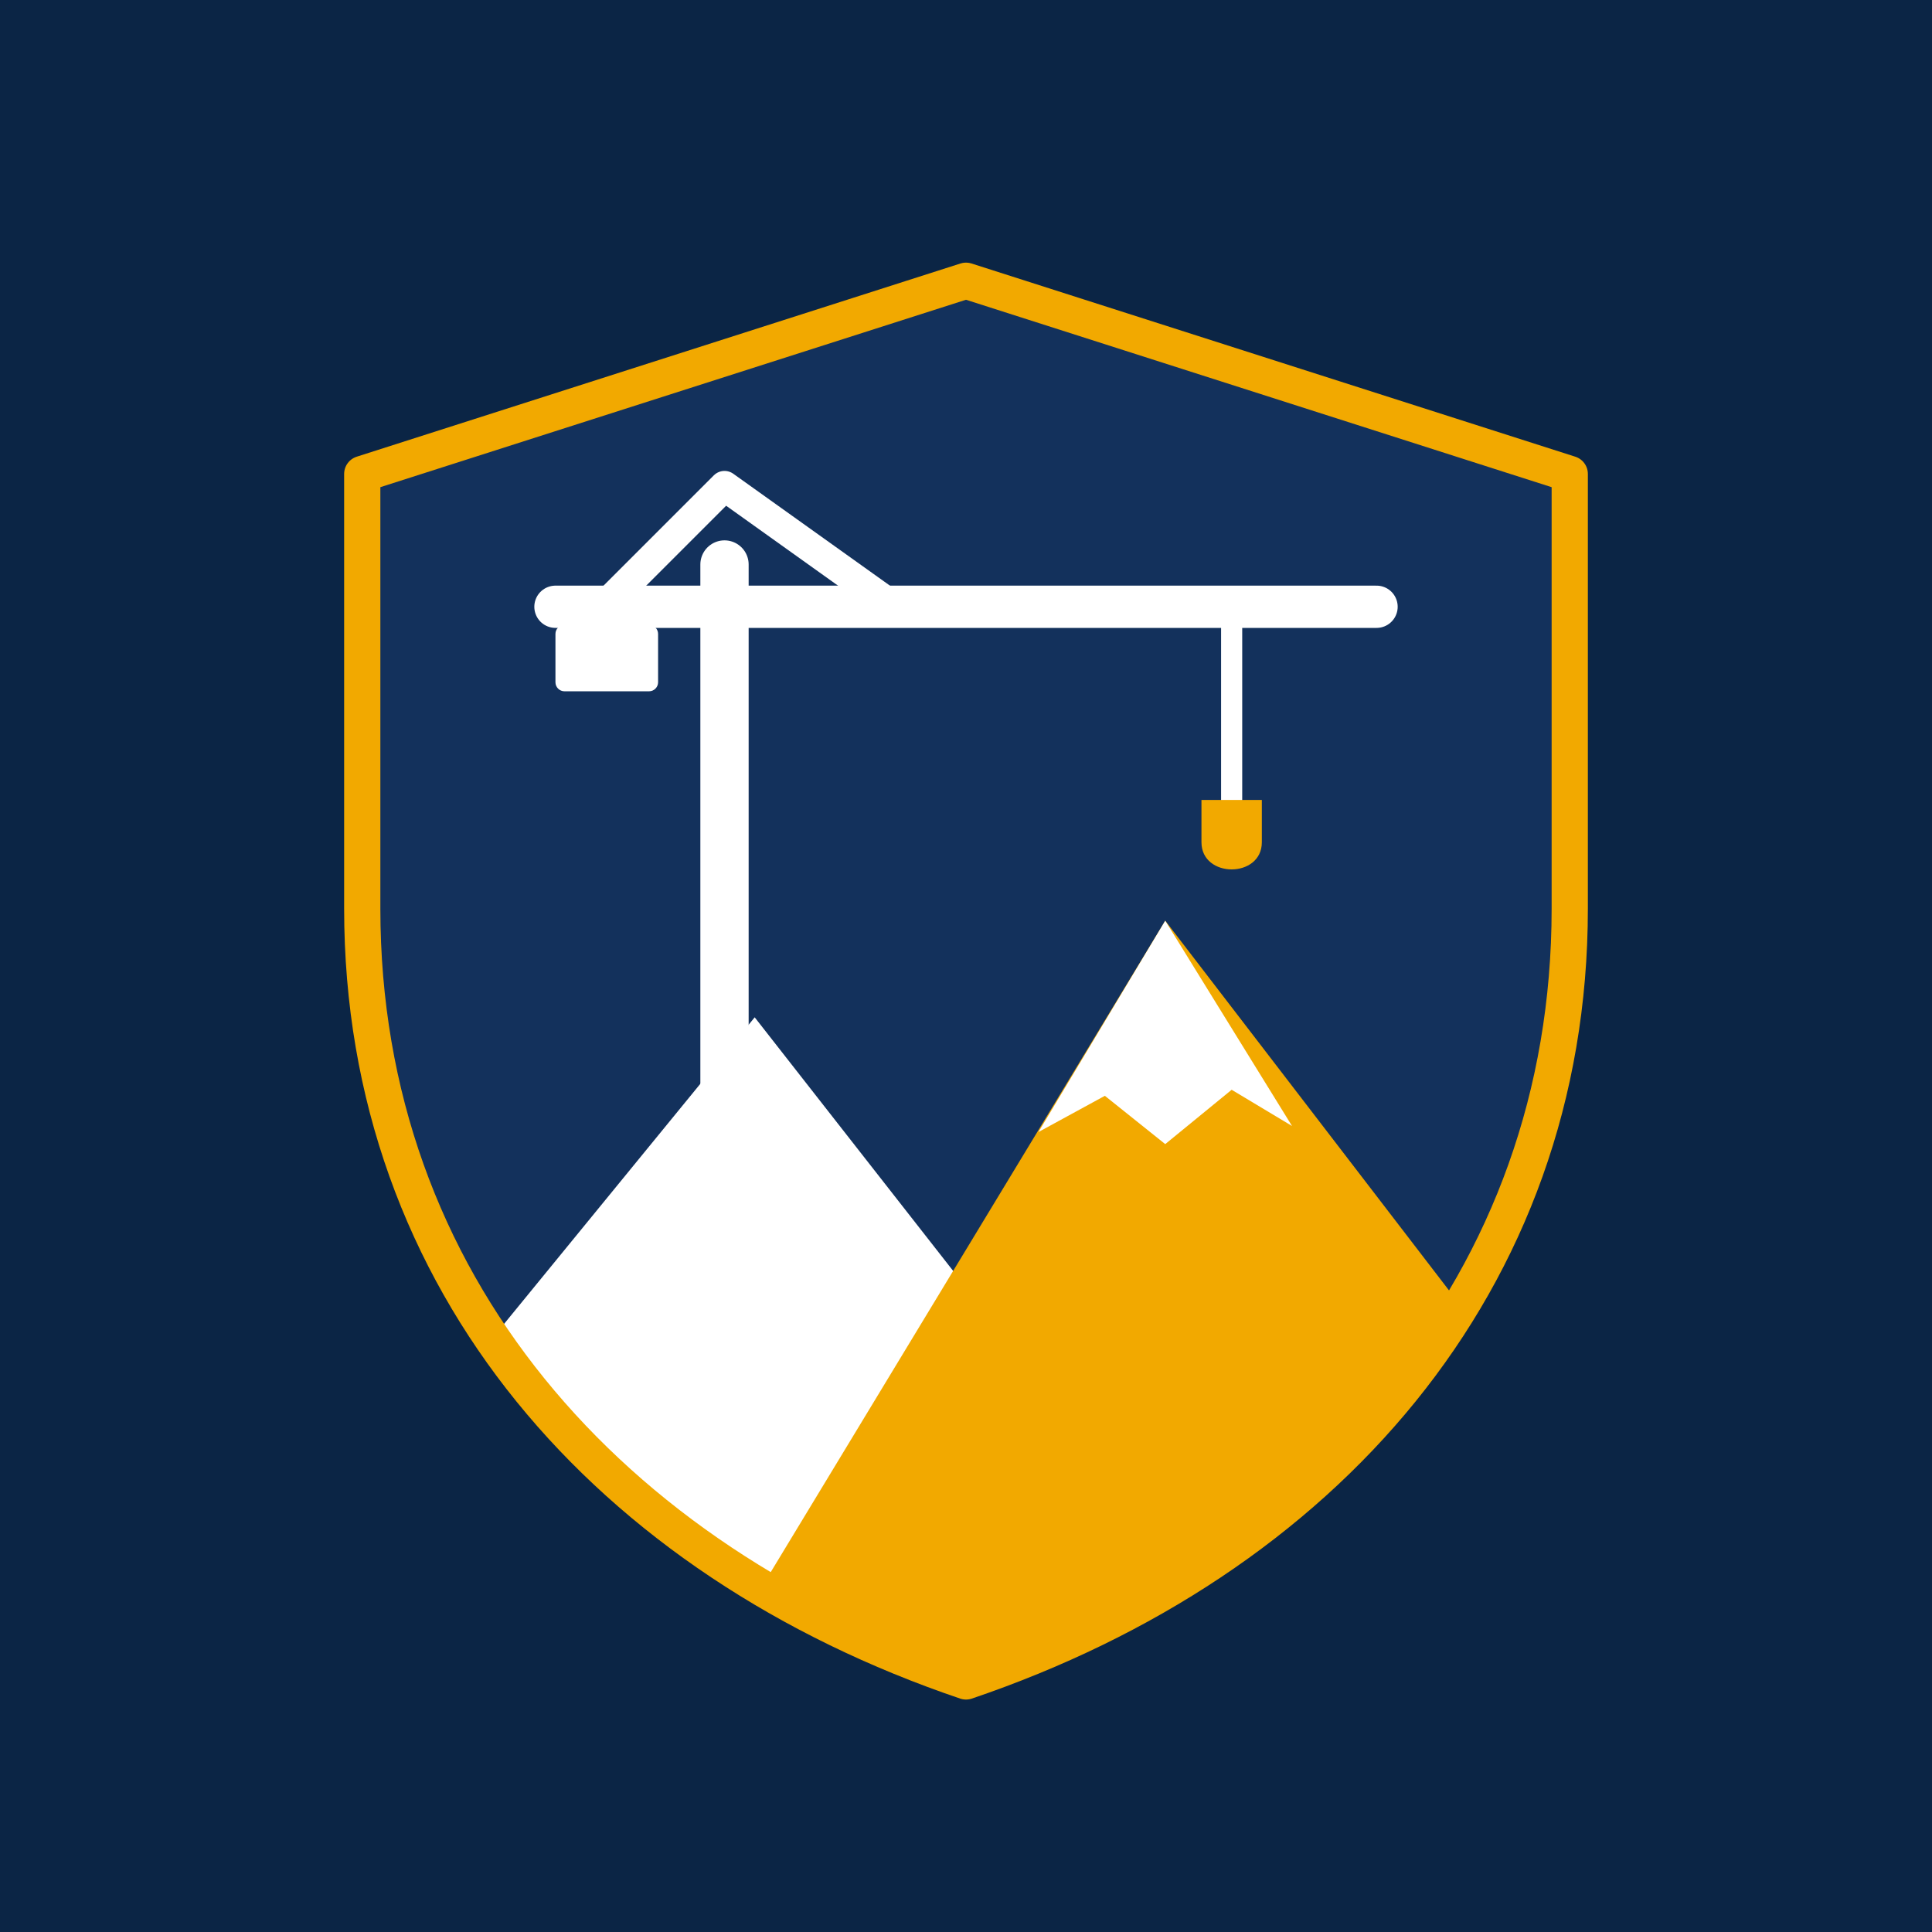
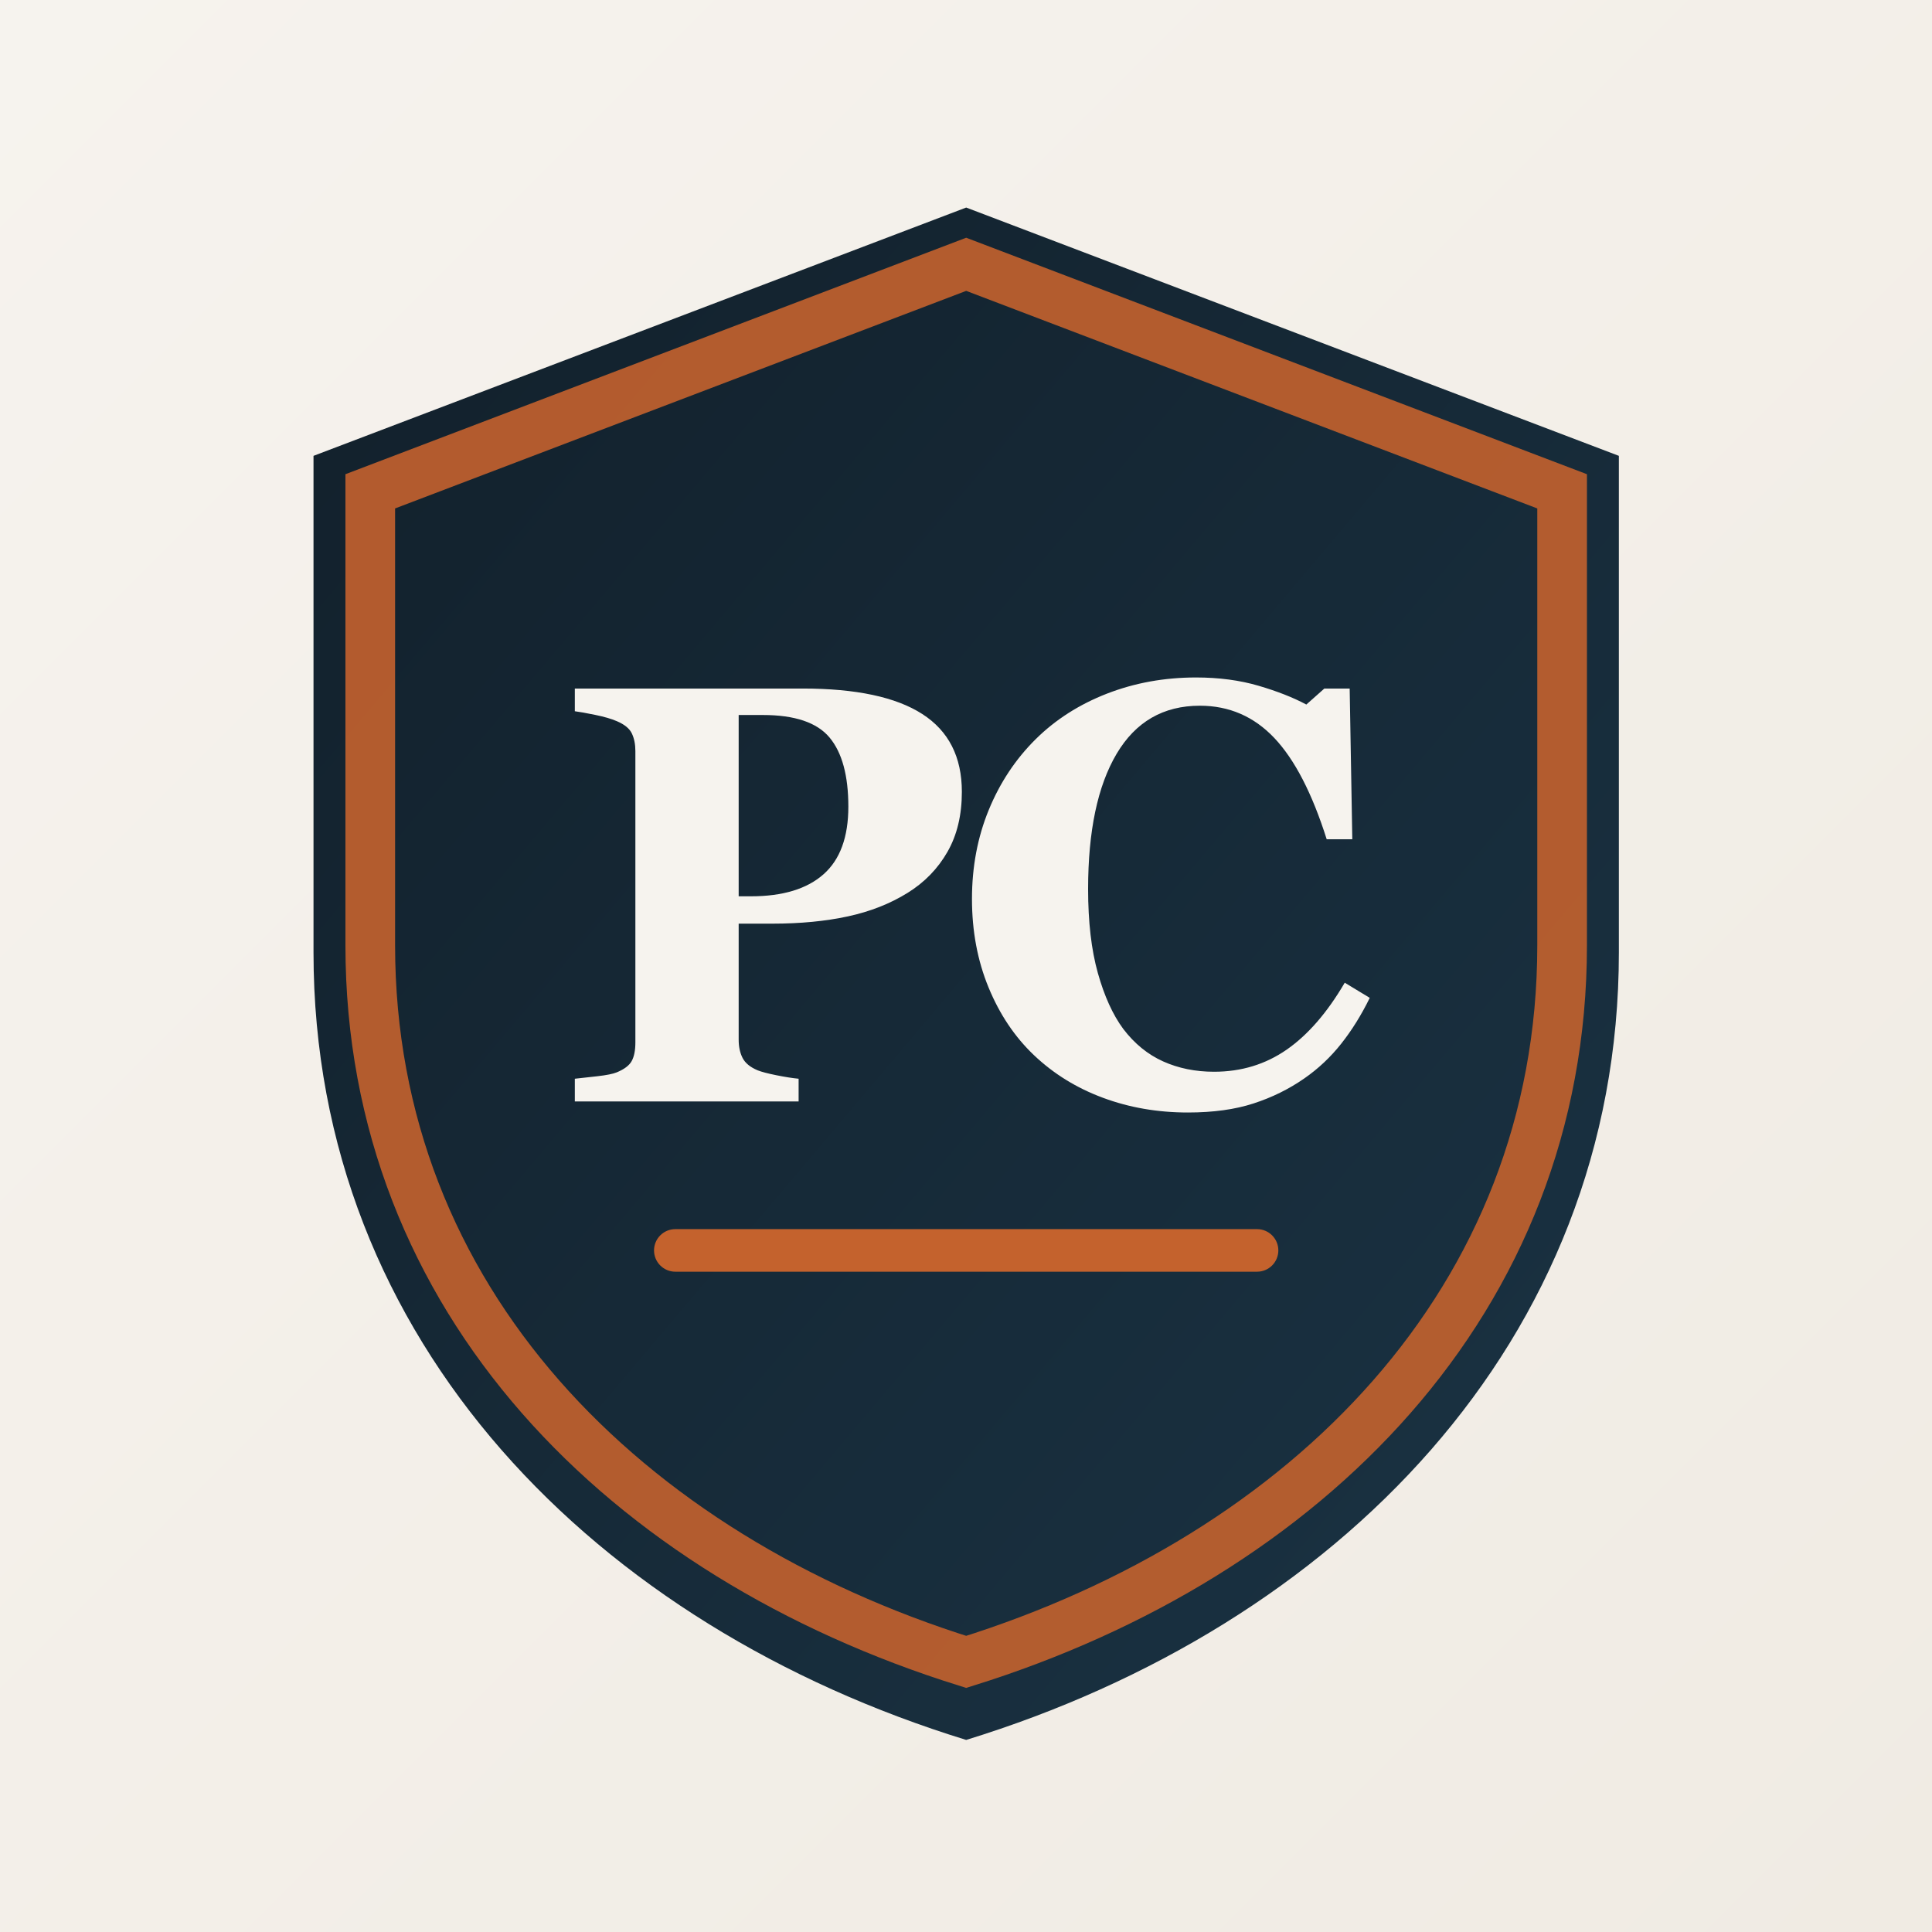
<svg xmlns="http://www.w3.org/2000/svg" viewBox="0 0 512 512" fill="none">
-   <rect width="512" height="512" fill="#0B2545" />
-   <svg x="51.2" y="55.2" width="409.6" height="409.6" viewBox="0 0 512 512">
+   <defs>
+     <linearGradient id="tb" x1="0" y1="0" x2="1" y2="1">
+       <stop offset="0" stop-color="#F6F3EE" />
+       <stop offset="1" stop-color="#F0EBE3" />
+     </linearGradient>
+   </defs>
+   <rect width="512" height="512" fill="url(#tb)" />
+   <svg x="15.4" y="17.4" width="481.3" height="481.3" viewBox="0 0 512 512">
    <defs>
-       <clipPath id="tl-clip">
-         <path d="M256 24 L456 88 V232 C456 356 374 448 256 488 C138 448 56 356 56 232 V88 Z" />
-       </clipPath>
+       <linearGradient id="tl-g" x1="0" y1="0" x2="1" y2="1">
+         <stop offset="0" stop-color="#12202B" />
+         <stop offset="1" stop-color="#1A3344" />
+       </linearGradient>
    </defs>
-     <path d="M256 24 L456 88 V232 C456 356 374 448 256 488 C138 448 56 356 56 232 V88 Z" fill="#13315C" />
-     <g clip-path="url(#tl-clip)">
-       <g stroke="#FFFFFF" stroke-linecap="round" stroke-linejoin="round" fill="none">
-         <path d="M176 330 V118" stroke-width="16" />
-         <path d="M120 132 H392" stroke-width="14" />
-         <path d="M176 92 L136 132 M176 92 L232 132" stroke-width="10" />
-         <path d="M344 132 V196" stroke-width="7" />
-       </g>
-       <rect x="120" y="138" width="34" height="22" rx="3" fill="#FFFFFF" />
-       <path d="M334 196 H354 V210 C354 222 334 222 334 210 Z" fill="#F2A900" />
-       <path d="M-20 520 L186 268 L330 452 Z" fill="#FFFFFF" />
-       <path d="M150 520 L322 236 L540 520 Z" fill="#F2A900" />
-       <path d="M322 236 L280 306 L302 294 L322 310 L344 292 L364 304 Z" fill="#FFFFFF" />
-     </g>
-     <path d="M256 24 L456 88 V232 C456 356 374 448 256 488 C138 448 56 356 56 232 V88 Z" stroke="#F2A900" stroke-width="12" stroke-linejoin="round" />
+     <path d="M256 40 L440 110 V250 C440 360 360 440 256 472 C152 440 72 360 72 250 V110 Z" fill="url(#tl-g)" />
+     <path d="M256 56 L424 120 V248 C424 348 352 420 256 450 C160 420 88 348 88 248 V120 Z" stroke="#C4622D" stroke-width="14" opacity=".9" />
+     <path d="M254.78 204.72Q254.78 214.56 250.71 221.66Q246.65 228.75 239.52 233.18Q232.13 237.78 222.66 239.83Q213.19 241.88 201.37 241.88H191.86V274.61Q191.86 277.56 192.96 279.74Q194.07 281.91 197.19 283.22Q198.83 283.88 202.52 284.62Q206.21 285.36 208.76 285.6V292H145.67V285.6Q148.05 285.36 151.99 284.9Q155.93 284.45 157.49 283.8Q160.69 282.48 161.71 280.6Q162.74 278.71 162.74 275.35V193.23Q162.74 190.36 161.75 188.27Q160.77 186.18 157.49 184.79Q155.19 183.8 151.38 183.02Q147.56 182.24 145.67 182V175.6H209.9Q232.46 175.6 243.62 182.78Q254.78 189.95 254.78 204.72ZM222.78 208.9Q222.78 195.78 217.49 189.42Q212.2 183.06 198.67 183.06H191.86V234.17H195.3Q208.76 234.17 215.77 227.97Q222.78 221.78 222.78 208.9ZM318.5 295.12Q305.71 295.12 294.55 290.97Q283.39 286.83 275.11 278.96Q266.99 271.25 262.31 259.88Q257.63 248.52 257.63 234.91Q257.63 221.37 262.35 209.85Q267.07 198.32 275.6 189.87Q283.97 181.59 295.7 177.03Q307.43 172.48 320.8 172.48Q330.48 172.48 338.44 174.82Q346.39 177.16 351.89 180.11L356.97 175.6H364.11L364.85 218.09H357.63Q351.48 198.65 342.87 189.54Q334.25 180.44 321.87 180.44Q306.44 180.44 298.4 194.01Q290.37 207.59 290.37 232.12Q290.37 245.98 293.11 255.78Q295.86 265.59 300.29 271.57Q305.05 277.81 311.53 280.72Q318.01 283.63 325.88 283.63Q337.37 283.63 346.35 277.4Q355.33 271.16 362.72 258.53L369.77 262.8Q366.24 270.02 361.73 275.72Q357.22 281.42 351.31 285.52Q344.83 290.03 337 292.57Q329.17 295.12 318.5 295.12Z" fill="#F6F3EE" />
+     <rect x="168" y="328" width="176" height="12" rx="6" fill="#C4622D" />
  </svg>
</svg>
